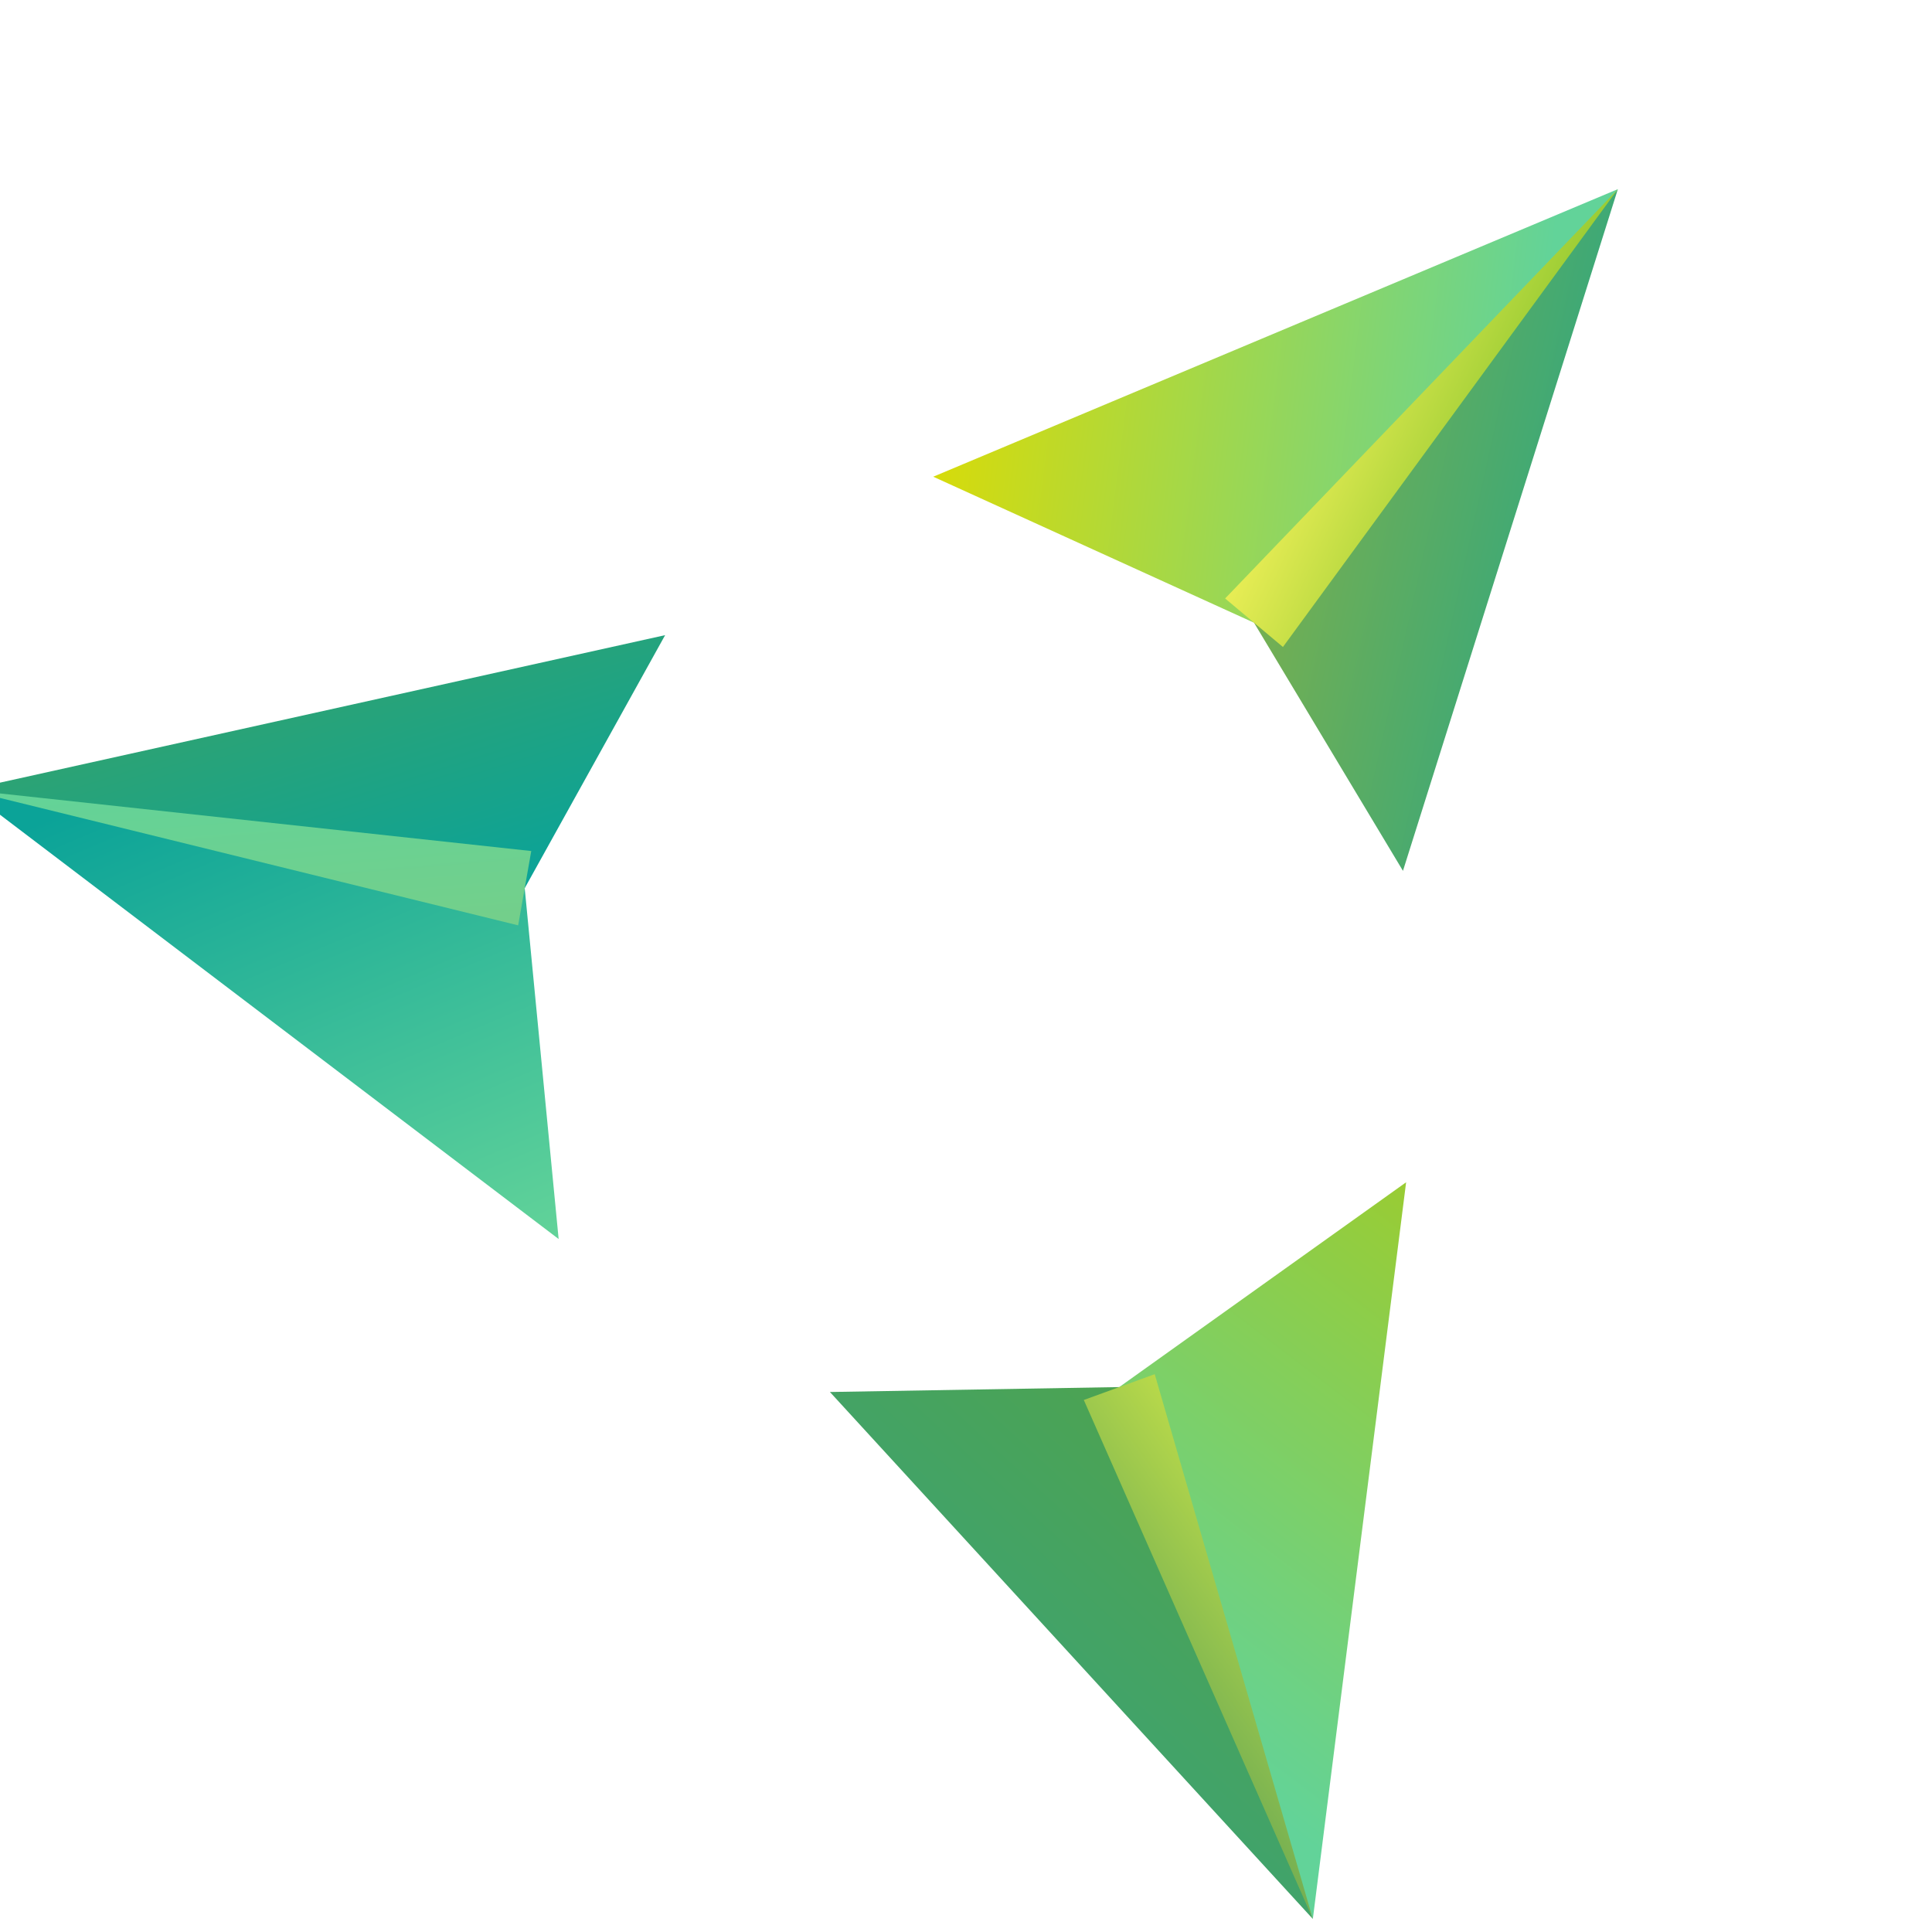
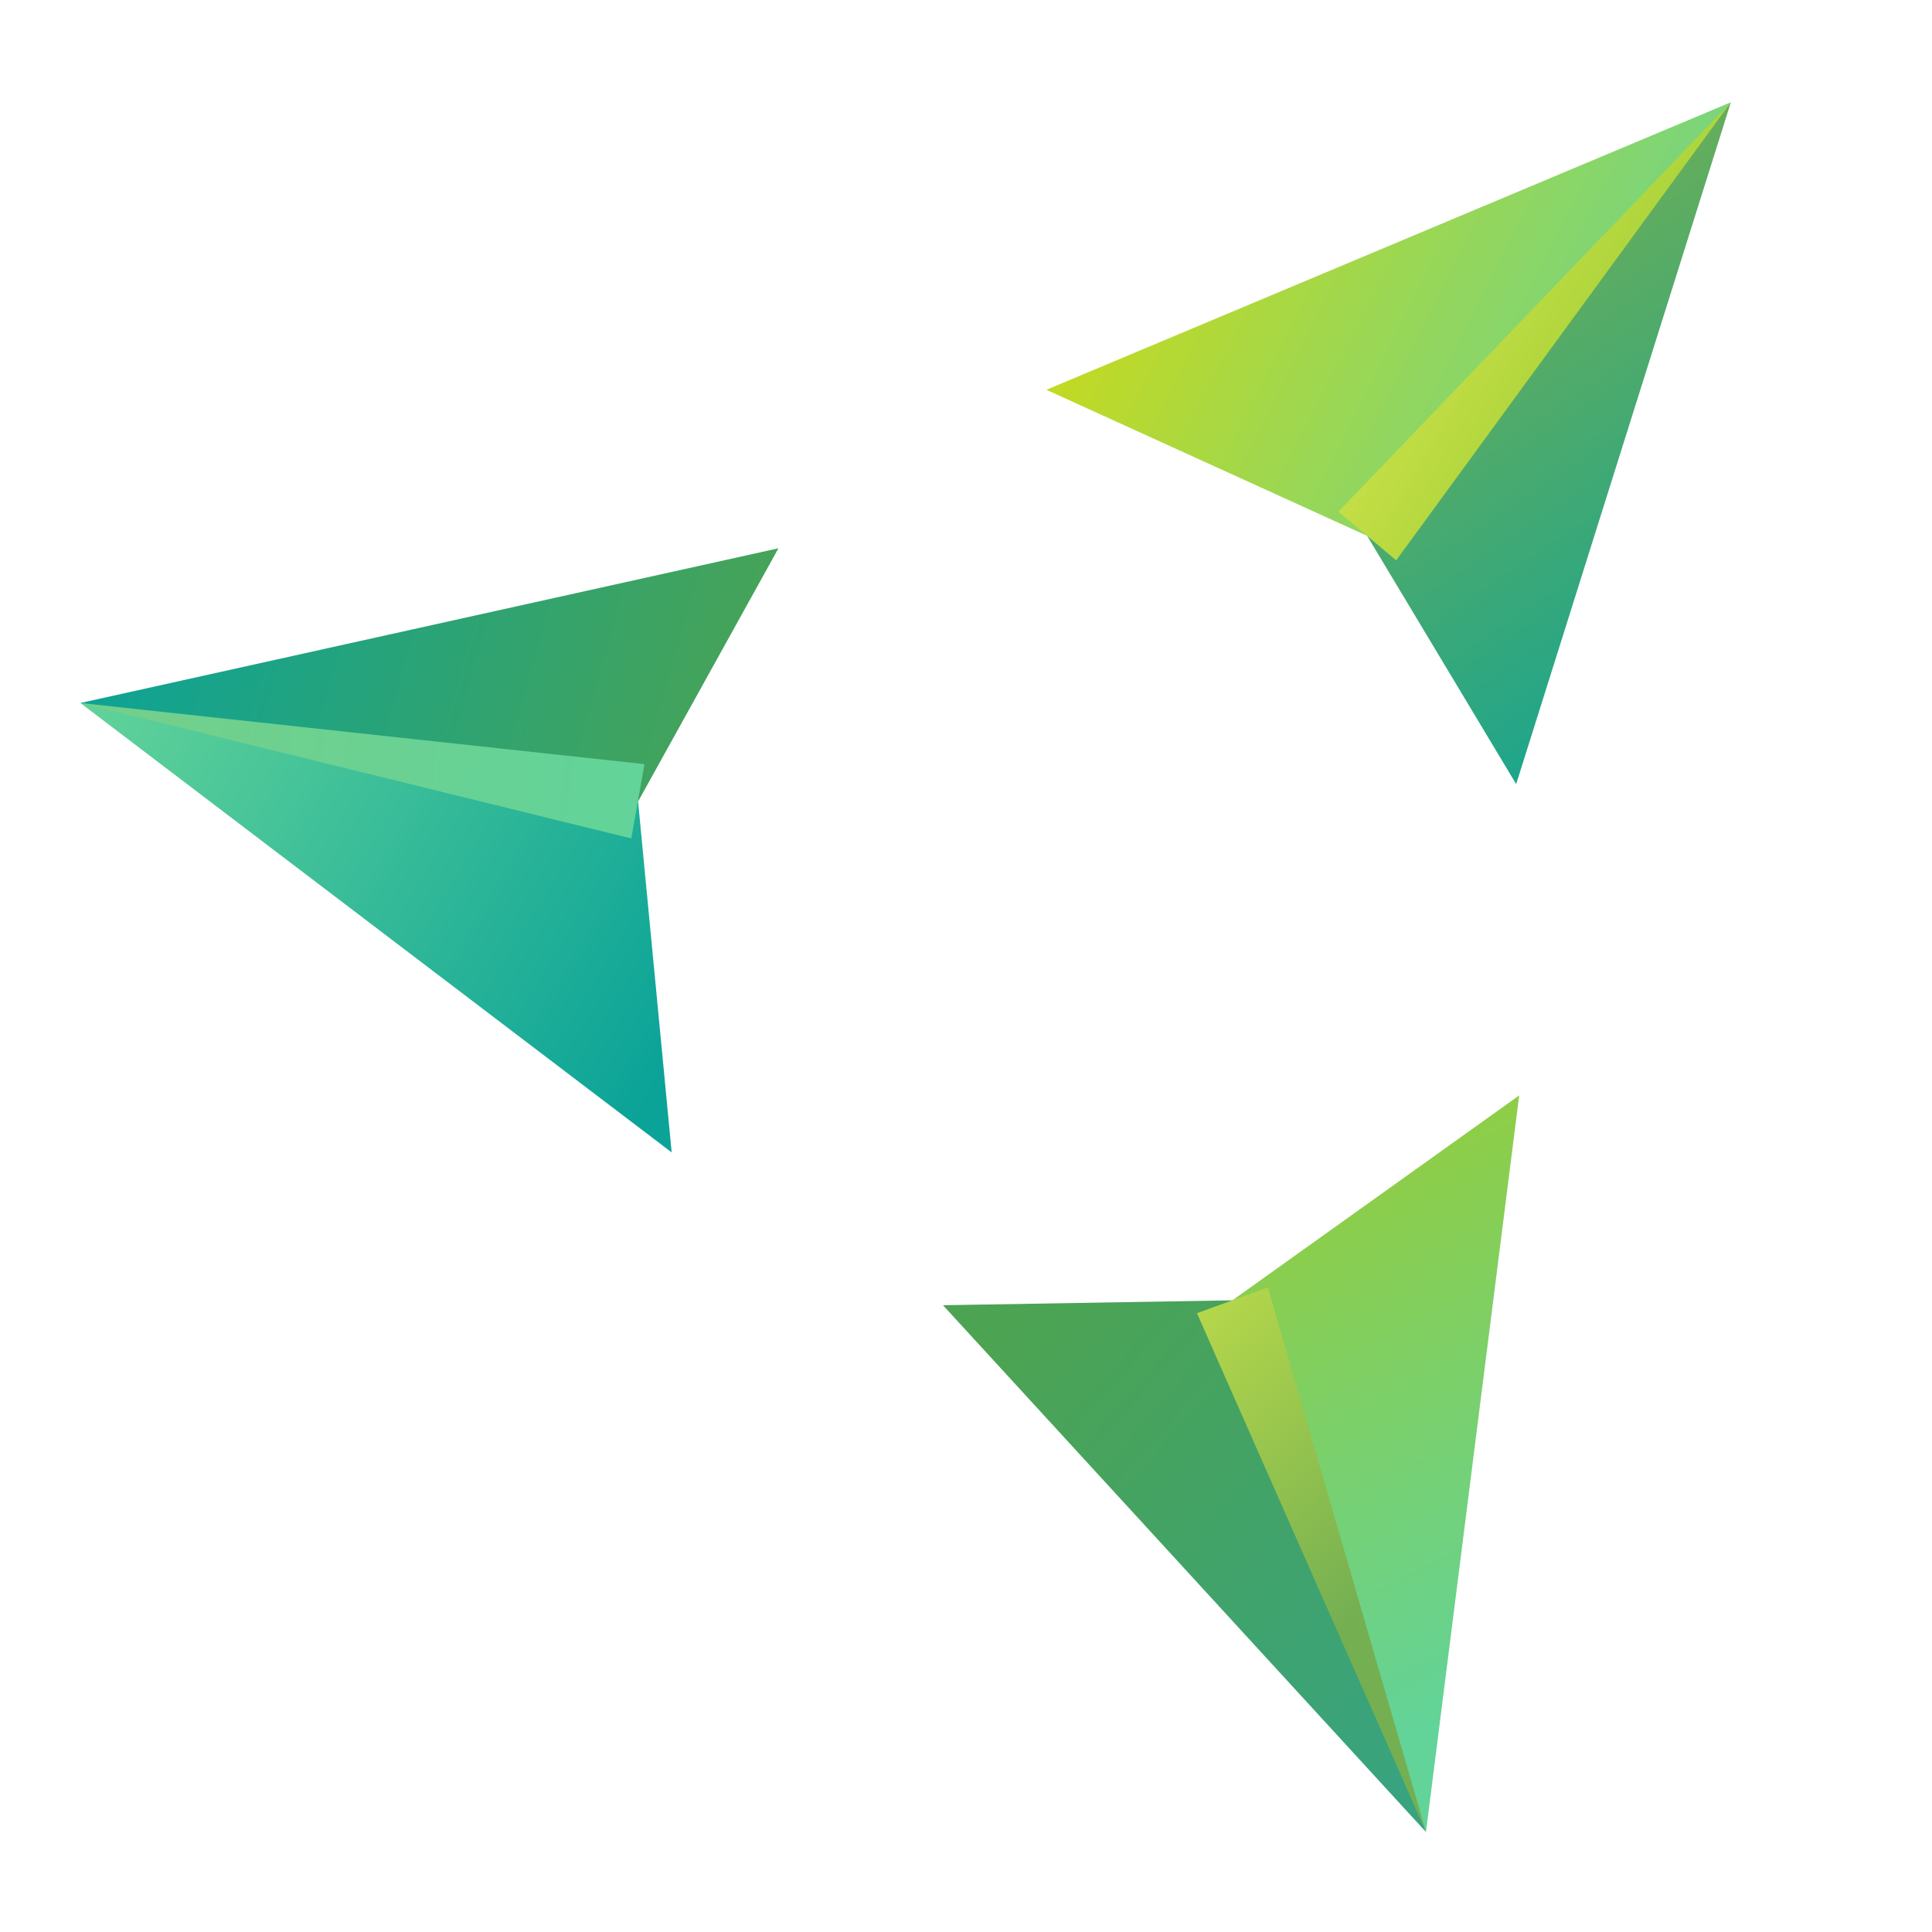
- <svg xmlns="http://www.w3.org/2000/svg" viewBox="0 0 512 512" width="512" height="512">
+ <svg xmlns="http://www.w3.org/2000/svg" version="1.2" viewBox="0 0 512 512" width="512" height="512">
  <defs>
-     <linearGradient id="p1-top" x1="0%" y1="0%" x2="100%" y2="80%">
-       <stop offset="0%" stop-color="#D7DB0A" />
-       <stop offset="100%" stop-color="#62D399" />
+     <linearGradient id="P" gradientUnits="userSpaceOnUse" />
+     <linearGradient id="g1" x2="1" href="#P" gradientTransform="matrix(181.432,91.925,-108.217,213.587,277.317,27.126)">
+       <stop stop-color="#d7db0a" />
+       <stop offset="1" stop-color="#62d399" />
    </linearGradient>
-     <linearGradient id="p1-bottom" x1="0%" y1="20%" x2="100%" y2="100%">
-       <stop offset="0%" stop-color="#74AF52" />
-       <stop offset="100%" stop-color="#0BA398" />
+     <linearGradient id="g2" x2="1" href="#P" gradientTransform="matrix(96.418,144.528,-179.787,119.94,362.331,63.258)">
+       <stop stop-color="#74af52" />
+       <stop offset="1" stop-color="#0ba398" />
    </linearGradient>
-     <linearGradient id="p1-fold" x1="0%" y1="0%" x2="100%" y2="50%">
-       <stop offset="0%" stop-color="#E8ED55" />
-       <stop offset="100%" stop-color="#99CC33" />
+     <linearGradient id="g3" x2="1" href="#P" gradientTransform="matrix(104.079,60.667,-257.055,440.993,354.671,27.126)">
+       <stop stop-color="#e8ed55" />
+       <stop offset="1" stop-color="#9c3" />
    </linearGradient>
-     <linearGradient id="p2-top" x1="0%" y1="0%" x2="100%" y2="80%">
-       <stop offset="0%" stop-color="#99CC33" />
-       <stop offset="100%" stop-color="#62D399" />
+     <linearGradient id="g4" x2="1" href="#P" gradientTransform="matrix(76.022,156.182,-102.089,49.692,326.615,290.314)">
+       <stop stop-color="#9c3" />
+       <stop offset="1" stop-color="#62d399" />
    </linearGradient>
-     <linearGradient id="p2-bottom" x1="0%" y1="20%" x2="100%" y2="100%">
-       <stop offset="0%" stop-color="#4CA352" />
-       <stop offset="100%" stop-color="#36A382" />
+     <linearGradient id="g5" x2="1" href="#P" gradientTransform="matrix(127.981,112.763,-43.012,48.817,249.937,372.779)">
+       <stop stop-color="#4ca352" />
+       <stop offset="1" stop-color="#36a382" />
    </linearGradient>
-     <linearGradient id="p2-fold" x1="0%" y1="0%" x2="100%" y2="50%">
-       <stop offset="0%" stop-color="#B8D94A" />
-       <stop offset="100%" stop-color="#74AF52" />
+     <linearGradient id="g6" x2="1" href="#P" gradientTransform="matrix(60.7,72.187,-30.431,25.588,317.218,341.168)">
+       <stop stop-color="#b8d94a" />
+       <stop offset="1" stop-color="#74af52" />
    </linearGradient>
-     <linearGradient id="p3-top" x1="0%" y1="0%" x2="100%" y2="80%">
-       <stop offset="0%" stop-color="#62D399" />
-       <stop offset="100%" stop-color="#0BA398" />
+     <linearGradient id="g7" x2="1" href="#P" gradientTransform="matrix(156.713,95.217,-36.382,59.879,21.333,186.332)">
+       <stop stop-color="#62d399" />
+       <stop offset="1" stop-color="#0ba398" />
    </linearGradient>
-     <linearGradient id="p3-bottom" x1="0%" y1="20%" x2="100%" y2="100%">
-       <stop offset="0%" stop-color="#0BA398" />
-       <stop offset="100%" stop-color="#4CA352" />
+     <linearGradient id="g8" x2="1" href="#P" gradientTransform="matrix(184.931,53.646,-29.346,101.164,21.333,158.733)">
+       <stop stop-color="#0ba398" />
+       <stop offset="1" stop-color="#4ca352" />
    </linearGradient>
-     <linearGradient id="p3-fold" x1="0%" y1="0%" x2="100%" y2="50%">
-       <stop offset="0%" stop-color="#74CF8A" />
-       <stop offset="100%" stop-color="#62D399" />
+     <linearGradient id="g9" x2="1" href="#P" gradientTransform="matrix(149.458,17.948,-2.384,19.855,21.333,186.332)">
+       <stop stop-color="#74cf8a" />
+       <stop offset="1" stop-color="#62d399" />
    </linearGradient>
  </defs>
-   <g transform="translate(256, 256) scale(1.25)">
-     <g transform="rotate(-50)">
-       <polygon points="215,0 75,-72 95,0" fill="url(#p1-top)" />
-       <polygon points="215,0 75,58 95,0" fill="url(#p1-bottom)" />
-       <polygon points="215,0 95,-8 95,8" fill="url(#p1-fold)" />
-     </g>
-     <g transform="rotate(70)">
-       <polygon points="215,0 75,-72 95,0" fill="url(#p2-top)" />
-       <polygon points="215,0 75,58 95,0" fill="url(#p2-bottom)" />
-       <polygon points="215,0 95,-8 95,8" fill="url(#p2-fold)" />
-     </g>
-     <g transform="rotate(190)">
-       <polygon points="215,0 75,-72 95,0" fill="url(#p3-top)" />
-       <polygon points="215,0 75,58 95,0" fill="url(#p3-bottom)" />
-       <polygon points="215,0 95,-8 95,8" fill="url(#p3-fold)" />
-     </g>
-   </g>
+   <style>.a{fill:url(#g1)}.b{fill:url(#g2)}.c{fill:url(#g3)}.d{fill:url(#g4)}.e{fill:url(#g5)}.f{fill:url(#g6)}.g{fill:url(#g7)}.h{fill:url(#g8)}.i{fill:url(#g9)}</style>
+   <path fill-rule="evenodd" class="a" d="m458.7 27.1l-181.4 76.2 85 38.7z" />
+   <path fill-rule="evenodd" class="b" d="m458.7 27.1l-56.9 180.7-39.5-65.8z" />
+   <path fill-rule="evenodd" class="c" d="m458.7 27.1l-104 108.5 15.3 12.9z" />
+   <path fill-rule="evenodd" class="d" d="m377.9 485.5l24.7-195.2-76 54.3z" />
+   <path fill-rule="evenodd" class="e" d="m377.9 485.5l-128-139.6 76.7-1.3z" />
+   <path fill-rule="evenodd" class="f" d="m377.9 485.5l-41.9-144.3-18.8 6.8z" />
+   <path fill-rule="evenodd" class="g" d="m21.3 186.3l156.7 119.1-8.9-93z" />
+   <path fill-rule="evenodd" class="h" d="m21.3 186.3l185-41-37.2 67.1z" />
+   <path fill-rule="evenodd" class="i" d="m21.3 186.3l146 35.9 3.5-19.7z" />
</svg>
